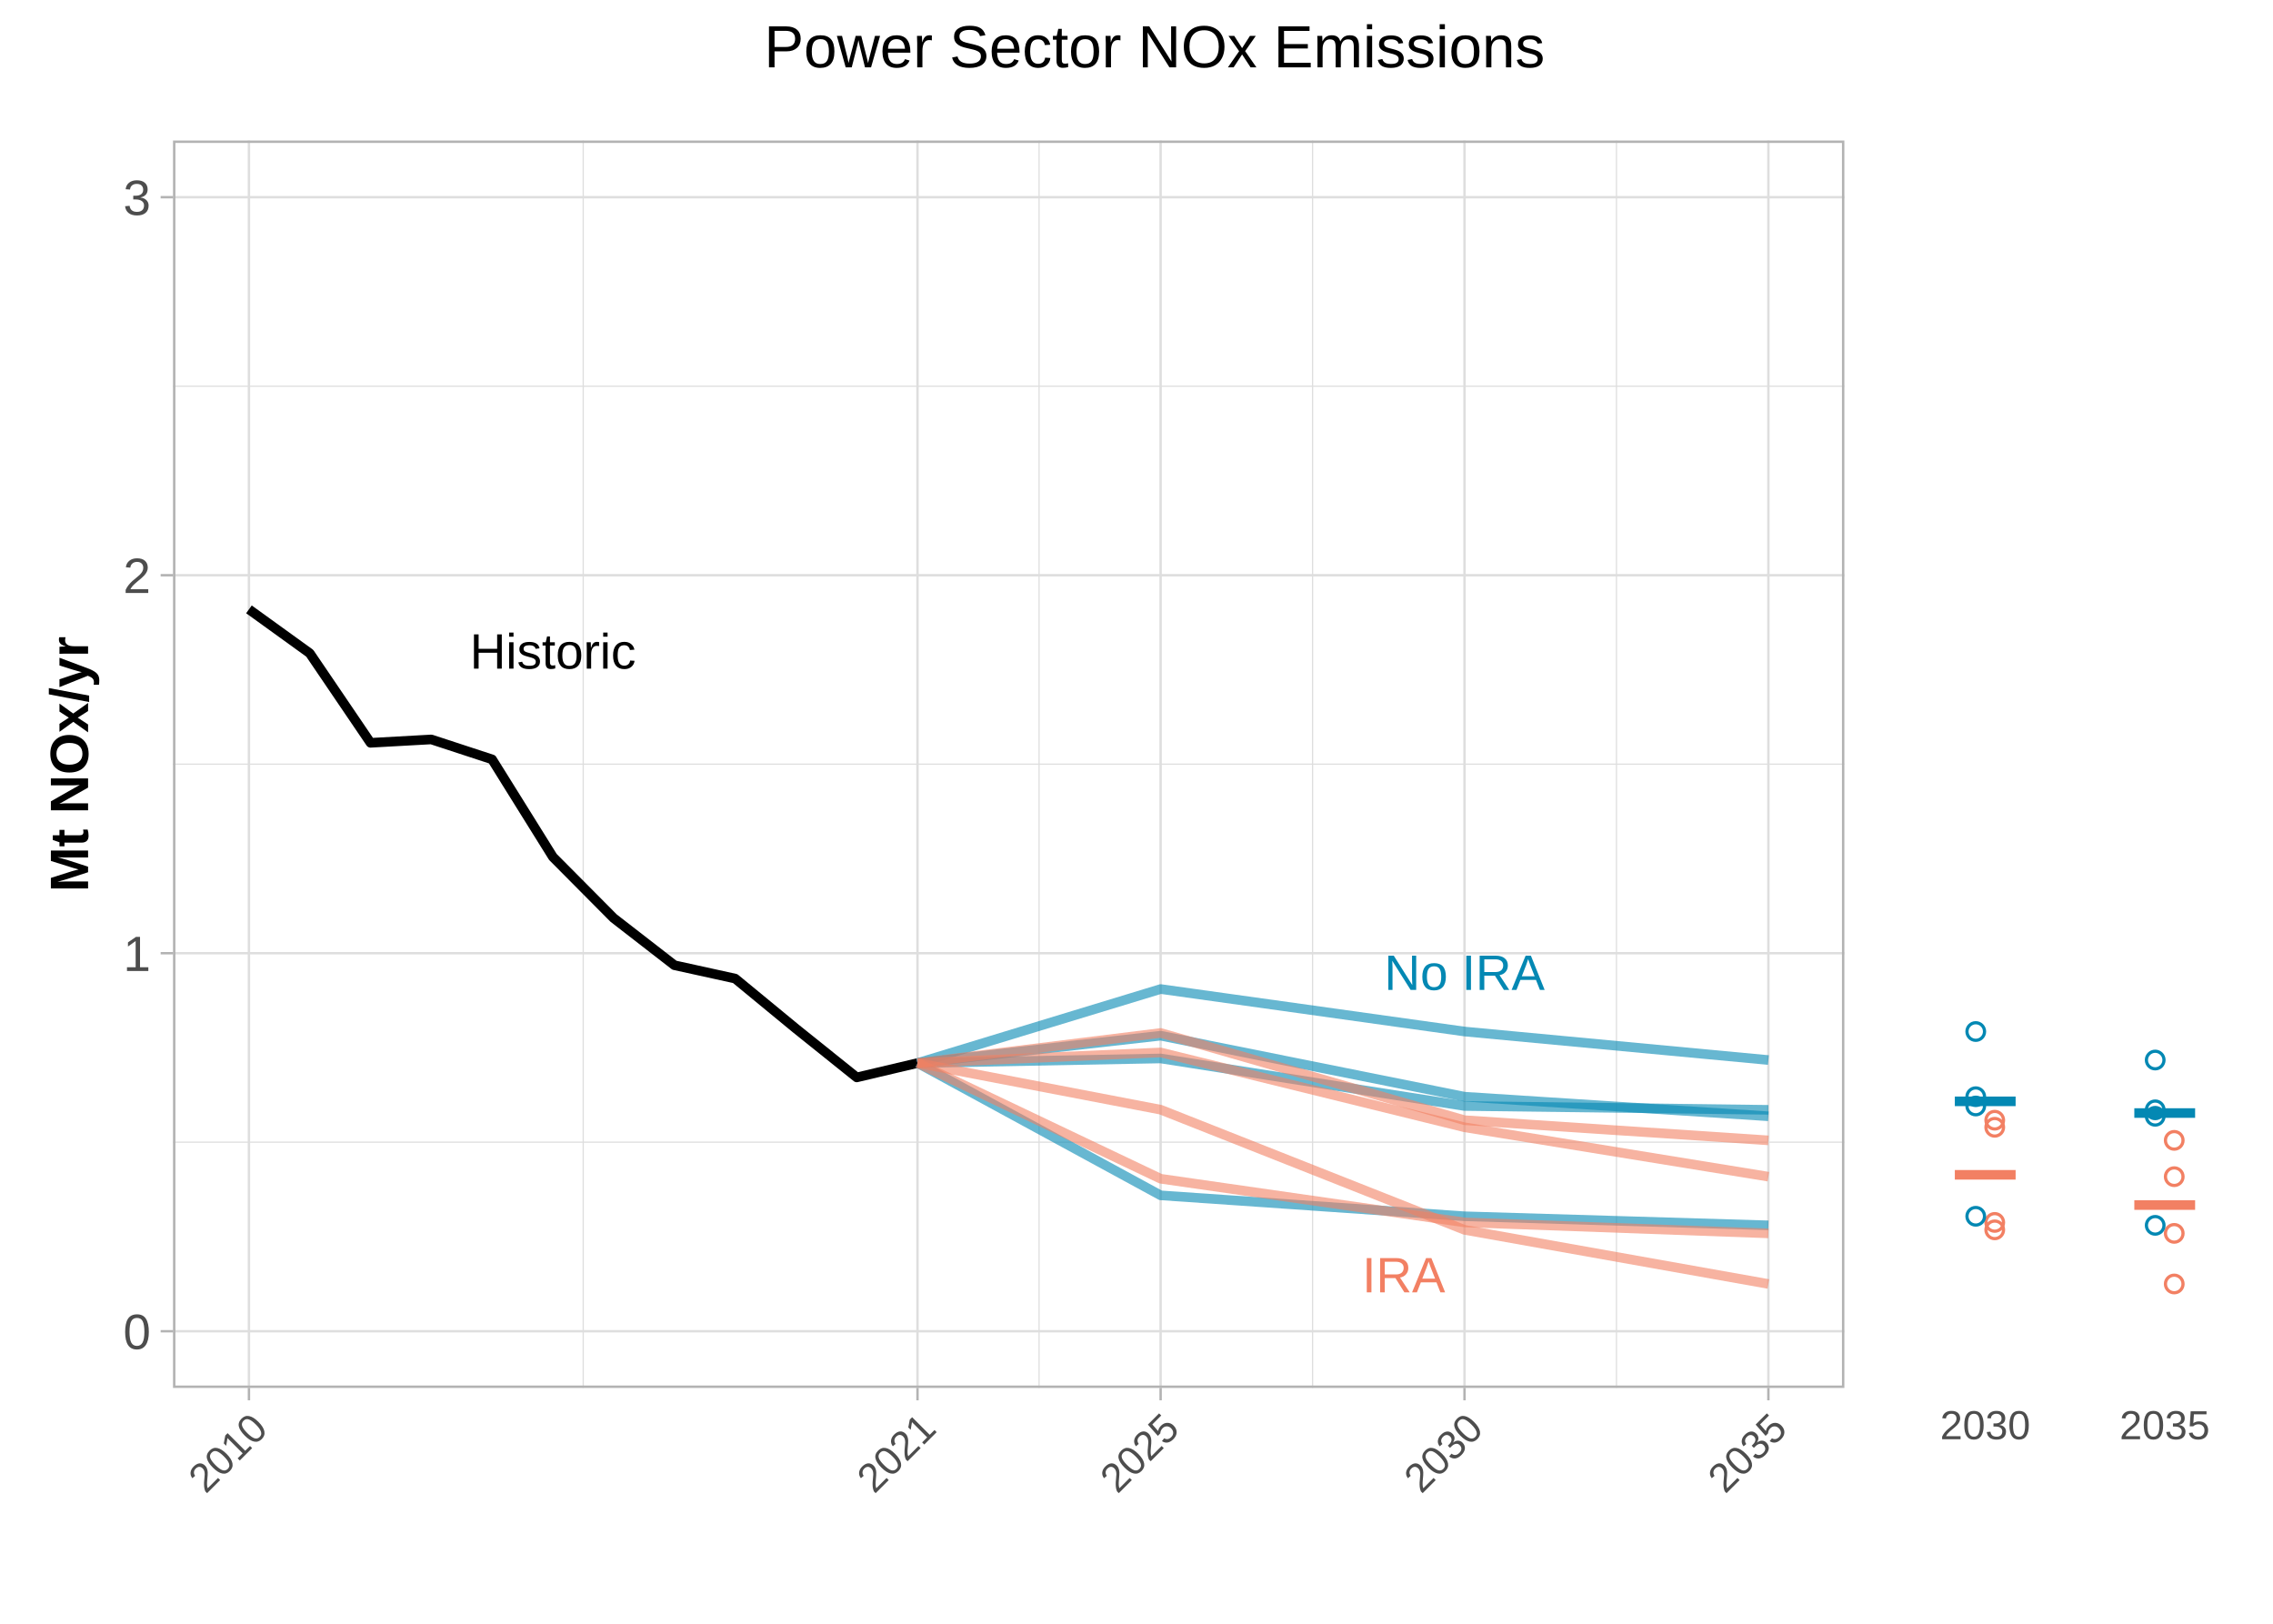
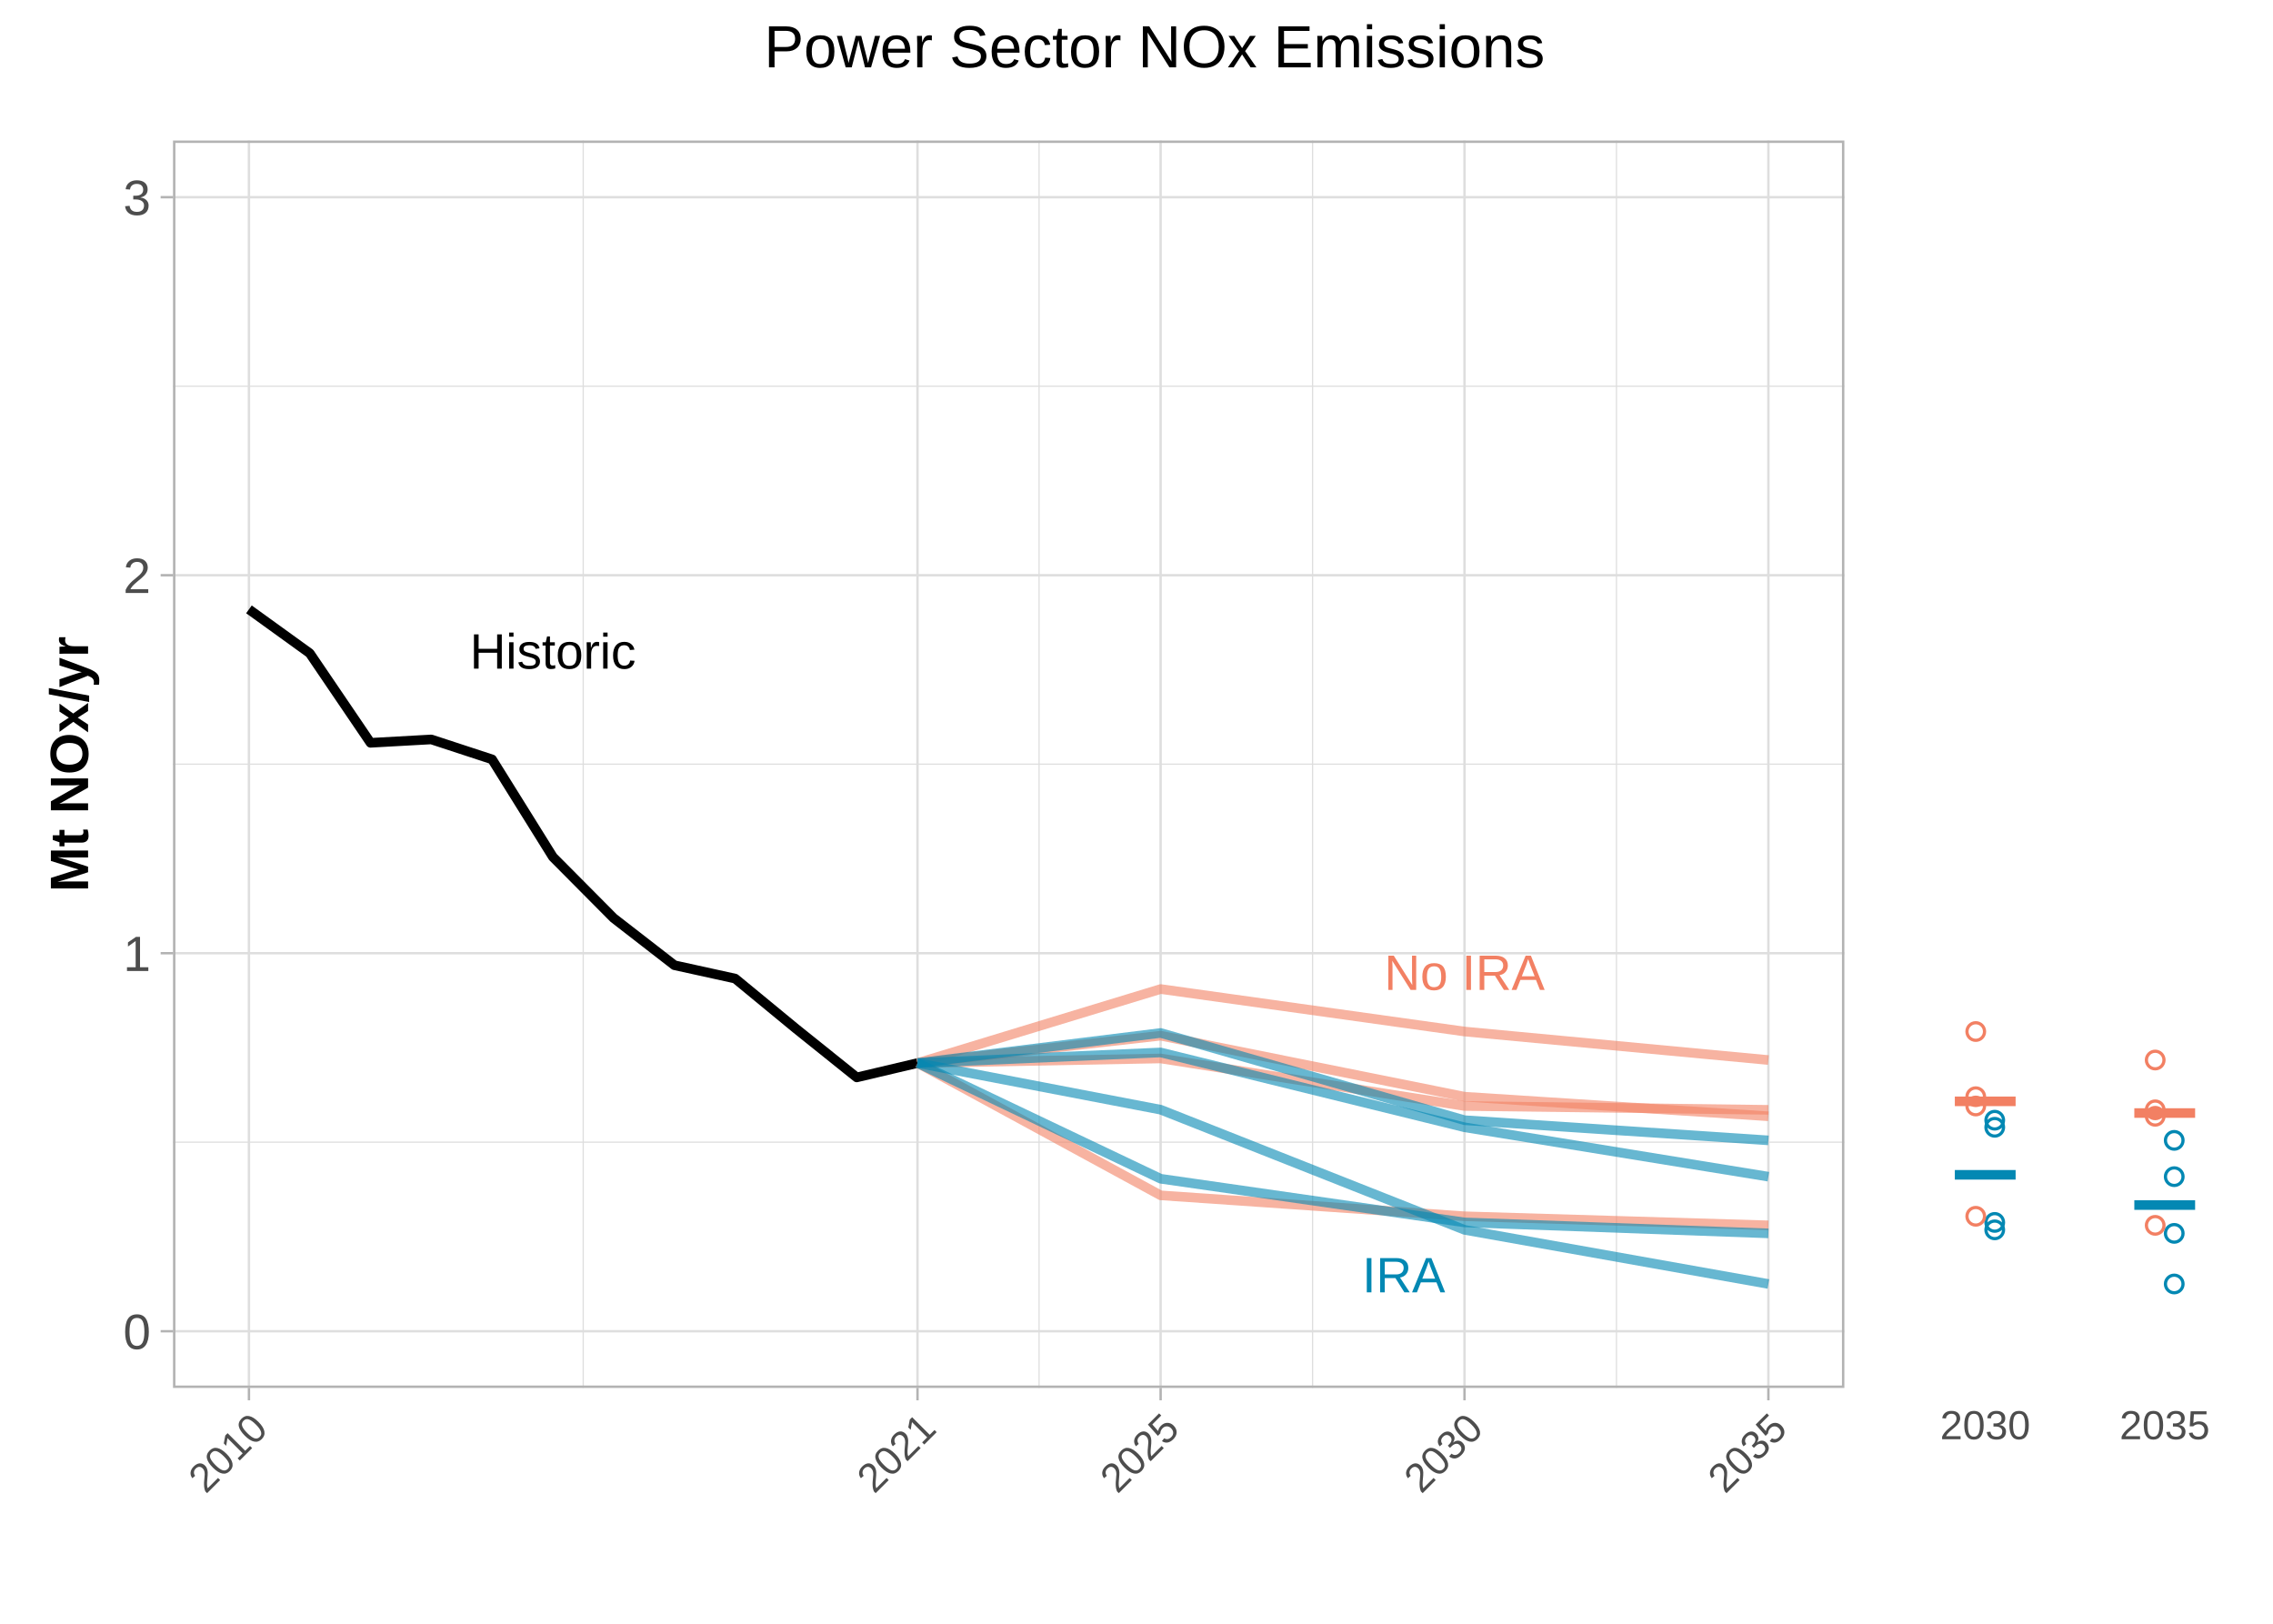
<svg xmlns="http://www.w3.org/2000/svg" class="svglite" width="504.00pt" height="360.00pt" viewBox="0 0 504.00 360.00">
  <defs>
    <style type="text/css">
    .svglite line, .svglite polyline, .svglite polygon, .svglite path, .svglite rect, .svglite circle {
      fill: none;
      stroke: #000000;
      stroke-linecap: round;
      stroke-linejoin: round;
      stroke-miterlimit: 10.00;
    }
    .svglite text {
      white-space: pre;
    }
  </style>
  </defs>
  <rect width="100%" height="100%" style="stroke: none; fill: #FFFFFF;" />
  <defs>
    <clipPath id="cpMC4wMHw1MDQuMDB8MC4wMHwzNjAuMDA=">
      <rect x="0.00" y="0.00" width="504.00" height="360.00" />
    </clipPath>
  </defs>
  <g clip-path="url(#cpMC4wMHw1MDQuMDB8MC4wMHwzNjAuMDA=)">
    <rect x="0" y="0.00" width="504.00" height="360.00" style="stroke-width: 1.07; stroke: #FFFFFF; fill: #FFFFFF;" />
  </g>
  <defs>
    <clipPath id="cpNS40OHw0MTguOTJ8MjMuMTh8MzU0LjUy">
      <rect x="5.48" y="23.18" width="413.44" height="331.34" />
    </clipPath>
  </defs>
  <g clip-path="url(#cpNS40OHw0MTguOTJ8MjMuMTh8MzU0LjUy)">
    <rect x="5.48" y="23.18" width="413.44" height="331.34" style="stroke-width: 1.07; stroke: #FFFFFF; fill: #FFFFFF;" />
  </g>
  <g clip-path="url(#cpMC4wMHw1MDQuMDB8MC4wMHwzNjAuMDA=)">
</g>
  <defs>
    <clipPath id="cpMzguMzZ8NDA4Ljk2fDMxLjE1fDMwNy43Mg==">
      <rect x="38.36" y="31.15" width="370.60" height="276.57" />
    </clipPath>
  </defs>
  <g clip-path="url(#cpMzguMzZ8NDA4Ljk2fDMxLjE1fDMwNy43Mg==)">
    <rect x="38.36" y="31.15" width="370.60" height="276.57" style="stroke-width: 1.07; stroke: none; fill: #FFFFFF;" />
    <polyline points="38.36,253.24 408.96,253.24 " style="stroke-width: 0.27; stroke: #DEDEDE; stroke-linecap: butt;" />
    <polyline points="38.36,169.43 408.96,169.43 " style="stroke-width: 0.27; stroke: #DEDEDE; stroke-linecap: butt;" />
    <polyline points="38.36,85.62 408.96,85.62 " style="stroke-width: 0.27; stroke: #DEDEDE; stroke-linecap: butt;" />
    <polyline points="129.32,307.72 129.32,31.15 " style="stroke-width: 0.27; stroke: #DEDEDE; stroke-linecap: butt;" />
    <polyline points="230.40,307.72 230.40,31.15 " style="stroke-width: 0.27; stroke: #DEDEDE; stroke-linecap: butt;" />
    <polyline points="291.04,307.72 291.04,31.15 " style="stroke-width: 0.27; stroke: #DEDEDE; stroke-linecap: butt;" />
    <polyline points="358.42,307.72 358.42,31.15 " style="stroke-width: 0.27; stroke: #DEDEDE; stroke-linecap: butt;" />
    <polyline points="38.36,295.15 408.96,295.15 " style="stroke-width: 0.53; stroke: #DEDEDE; stroke-linecap: butt;" />
    <polyline points="38.36,211.34 408.96,211.34 " style="stroke-width: 0.53; stroke: #DEDEDE; stroke-linecap: butt;" />
    <polyline points="38.36,127.53 408.96,127.53 " style="stroke-width: 0.53; stroke: #DEDEDE; stroke-linecap: butt;" />
    <polyline points="38.36,43.72 408.96,43.72 " style="stroke-width: 0.53; stroke: #DEDEDE; stroke-linecap: butt;" />
    <polyline points="55.20,307.72 55.20,31.15 " style="stroke-width: 0.53; stroke: #DEDEDE; stroke-linecap: butt;" />
    <polyline points="203.44,307.72 203.44,31.15 " style="stroke-width: 0.53; stroke: #DEDEDE; stroke-linecap: butt;" />
    <polyline points="257.35,307.72 257.35,31.15 " style="stroke-width: 0.53; stroke: #DEDEDE; stroke-linecap: butt;" />
    <polyline points="324.73,307.72 324.73,31.15 " style="stroke-width: 0.53; stroke: #DEDEDE; stroke-linecap: butt;" />
    <polyline points="392.11,307.72 392.11,31.15 " style="stroke-width: 0.53; stroke: #DEDEDE; stroke-linecap: butt;" />
    <polyline points="55.20,135.10 68.68,144.83 82.16,164.69 95.63,163.94 109.11,168.36 122.59,189.99 136.06,203.55 149.54,214.00 163.01,216.96 176.49,228.06 189.97,238.87 203.44,235.69 " style="stroke-width: 2.13; stroke-linecap: butt;" />
-     <polyline points="203.44,235.69 257.35,234.67 324.73,245.21 392.11,246.06 " style="stroke-width: 2.13; stroke: #0388B3; stroke-opacity: 0.60; stroke-linecap: butt;" />
-     <polyline points="203.44,235.69 257.35,219.28 324.73,228.70 392.11,235.02 " style="stroke-width: 2.13; stroke: #0388B3; stroke-opacity: 0.60; stroke-linecap: butt;" />
-     <polyline points="203.44,235.69 257.35,265.02 324.73,269.66 392.11,271.67 " style="stroke-width: 2.13; stroke: #0388B3; stroke-opacity: 0.60; stroke-linecap: butt;" />
-     <polyline points="203.44,235.69 257.35,229.62 324.73,243.15 392.11,247.49 " style="stroke-width: 2.13; stroke: #0388B3; stroke-opacity: 0.60; stroke-linecap: butt;" />
-     <polyline points="203.44,235.69 257.35,246.03 324.73,272.67 392.11,284.67 " style="stroke-width: 2.13; stroke: #F28063; stroke-opacity: 0.60; stroke-linecap: butt;" />
-     <polyline points="203.44,235.69 257.35,229.02 324.73,248.36 392.11,252.83 " style="stroke-width: 2.13; stroke: #F28063; stroke-opacity: 0.60; stroke-linecap: butt;" />
-     <polyline points="203.44,235.69 257.35,261.34 324.73,271.02 392.11,273.45 " style="stroke-width: 2.13; stroke: #F28063; stroke-opacity: 0.60; stroke-linecap: butt;" />
-     <polyline points="203.44,235.69 257.35,233.34 324.73,249.93 392.11,260.88 " style="stroke-width: 2.13; stroke: #F28063; stroke-opacity: 0.60; stroke-linecap: butt;" />
+     <polyline points="203.44,235.69 257.35,234.67 324.73,245.21 392.11,246.06 " style="stroke-width: 2.13; stroke: #F28063; stroke-opacity: 0.60; stroke-linecap: butt;" />
+     <polyline points="203.44,235.69 257.35,219.28 324.73,228.70 392.11,235.02 " style="stroke-width: 2.13; stroke: #F28063; stroke-opacity: 0.60; stroke-linecap: butt;" />
+     <polyline points="203.44,235.69 257.35,265.02 324.73,269.66 392.11,271.67 " style="stroke-width: 2.13; stroke: #F28063; stroke-opacity: 0.60; stroke-linecap: butt;" />
+     <polyline points="203.44,235.69 257.35,229.62 324.73,243.15 392.11,247.49 " style="stroke-width: 2.13; stroke: #F28063; stroke-opacity: 0.60; stroke-linecap: butt;" />
+     <polyline points="203.44,235.69 257.35,246.03 324.73,272.67 392.11,284.67 " style="stroke-width: 2.13; stroke: #0388B3; stroke-opacity: 0.60; stroke-linecap: butt;" />
+     <polyline points="203.44,235.69 257.35,229.02 324.73,248.36 392.11,252.83 " style="stroke-width: 2.13; stroke: #0388B3; stroke-opacity: 0.60; stroke-linecap: butt;" />
+     <polyline points="203.44,235.69 257.35,261.34 324.73,271.02 392.11,273.45 " style="stroke-width: 2.13; stroke: #0388B3; stroke-opacity: 0.60; stroke-linecap: butt;" />
+     <polyline points="203.44,235.69 257.35,233.34 324.73,249.93 392.11,260.88 " style="stroke-width: 2.13; stroke: #0388B3; stroke-opacity: 0.60; stroke-linecap: butt;" />
    <text x="122.59" y="148.24" text-anchor="middle" style="font-size: 11.04px; font-family: &quot;Arial&quot;;" textLength="36.76px" lengthAdjust="spacingAndGlyphs">Historic</text>
-     <text x="324.73" y="219.48" text-anchor="middle" style="font-size: 11.04px;fill: #0388B3; font-family: &quot;Arial&quot;;" textLength="35.55px" lengthAdjust="spacingAndGlyphs">No IRA</text>
-     <text x="311.25" y="286.52" text-anchor="middle" style="font-size: 11.04px;fill: #F28063; font-family: &quot;Arial&quot;;" textLength="18.39px" lengthAdjust="spacingAndGlyphs">IRA</text>
+     <text x="324.73" y="219.48" text-anchor="middle" style="font-size: 11.04px;fill: #F28063; font-family: &quot;Arial&quot;;" textLength="35.55px" lengthAdjust="spacingAndGlyphs">No IRA</text>
+     <text x="311.25" y="286.52" text-anchor="middle" style="font-size: 11.04px;fill: #0388B3; font-family: &quot;Arial&quot;;" textLength="18.39px" lengthAdjust="spacingAndGlyphs">IRA</text>
    <rect x="38.36" y="31.15" width="370.60" height="276.57" style="stroke-width: 1.07; stroke: #B3B3B3;" />
  </g>
  <g clip-path="url(#cpMC4wMHw1MDQuMDB8MC4wMHwzNjAuMDA=)">
    <text x="33.43" y="299.09" text-anchor="end" style="font-size: 11.00px;fill: #4D4D4D; font-family: &quot;Arial&quot;;" textLength="6.12px" lengthAdjust="spacingAndGlyphs">0</text>
    <text x="33.43" y="215.28" text-anchor="end" style="font-size: 11.00px;fill: #4D4D4D; font-family: &quot;Arial&quot;;" textLength="6.12px" lengthAdjust="spacingAndGlyphs">1</text>
    <text x="33.43" y="131.47" text-anchor="end" style="font-size: 11.00px;fill: #4D4D4D; font-family: &quot;Arial&quot;;" textLength="6.12px" lengthAdjust="spacingAndGlyphs">2</text>
    <text x="33.43" y="47.66" text-anchor="end" style="font-size: 11.00px;fill: #4D4D4D; font-family: &quot;Arial&quot;;" textLength="6.12px" lengthAdjust="spacingAndGlyphs">3</text>
    <polyline points="35.62,295.15 38.36,295.15 " style="stroke-width: 0.53; stroke: #B3B3B3; stroke-linecap: butt;" />
    <polyline points="35.62,211.34 38.36,211.34 " style="stroke-width: 0.53; stroke: #B3B3B3; stroke-linecap: butt;" />
    <polyline points="35.62,127.53 38.36,127.53 " style="stroke-width: 0.53; stroke: #B3B3B3; stroke-linecap: butt;" />
    <polyline points="35.62,43.72 38.36,43.72 " style="stroke-width: 0.53; stroke: #B3B3B3; stroke-linecap: butt;" />
    <polyline points="55.20,310.46 55.20,307.72 " style="stroke-width: 0.53; stroke: #B3B3B3; stroke-linecap: butt;" />
    <polyline points="203.44,310.46 203.44,307.72 " style="stroke-width: 0.53; stroke: #B3B3B3; stroke-linecap: butt;" />
    <polyline points="257.35,310.46 257.35,307.72 " style="stroke-width: 0.53; stroke: #B3B3B3; stroke-linecap: butt;" />
    <polyline points="324.73,310.46 324.73,307.72 " style="stroke-width: 0.53; stroke: #B3B3B3; stroke-linecap: butt;" />
    <polyline points="392.11,310.46 392.11,307.72 " style="stroke-width: 0.53; stroke: #B3B3B3; stroke-linecap: butt;" />
    <text transform="translate(59.76,317.21) rotate(-45)" text-anchor="end" style="font-size: 9.00px;fill: #4D4D4D; font-family: &quot;Arial&quot;;" textLength="20.02px" lengthAdjust="spacingAndGlyphs">2010</text>
    <text transform="translate(208.00,317.21) rotate(-45)" text-anchor="end" style="font-size: 9.00px;fill: #4D4D4D; font-family: &quot;Arial&quot;;" textLength="20.02px" lengthAdjust="spacingAndGlyphs">2021</text>
    <text transform="translate(261.91,317.21) rotate(-45)" text-anchor="end" style="font-size: 9.00px;fill: #4D4D4D; font-family: &quot;Arial&quot;;" textLength="20.02px" lengthAdjust="spacingAndGlyphs">2025</text>
    <text transform="translate(329.29,317.21) rotate(-45)" text-anchor="end" style="font-size: 9.00px;fill: #4D4D4D; font-family: &quot;Arial&quot;;" textLength="20.02px" lengthAdjust="spacingAndGlyphs">2030</text>
    <text transform="translate(396.67,317.21) rotate(-45)" text-anchor="end" style="font-size: 9.00px;fill: #4D4D4D; font-family: &quot;Arial&quot;;" textLength="20.02px" lengthAdjust="spacingAndGlyphs">2035</text>
    <text transform="translate(19.53,169.43) rotate(-90)" text-anchor="middle" style="font-size: 12.00px; font-weight: bold; font-family: &quot;Arial&quot;;" textLength="56.69px" lengthAdjust="spacingAndGlyphs">Mt NOx/yr</text>
  </g>
  <defs>
    <clipPath id="cpNDE4LjkyfDQ1OC43MnwyMy4xOHwzNTQuNTI=">
      <rect x="418.92" y="23.18" width="39.80" height="331.34" />
    </clipPath>
  </defs>
  <g clip-path="url(#cpNDE4LjkyfDQ1OC43MnwyMy4xOHwzNTQuNTI=)">
    <rect x="418.92" y="23.18" width="39.80" height="331.34" style="stroke-width: 1.07; stroke: #FFFFFF; fill: #FFFFFF;" />
  </g>
  <g clip-path="url(#cpMC4wMHw1MDQuMDB8MC4wMHwzNjAuMDA=)">
</g>
  <defs>
    <clipPath id="cpNDIxLjY2fDQ1OC43MnwzMS4xNXwzMDcuNzI=">
      <rect x="421.66" y="31.15" width="37.06" height="276.57" />
    </clipPath>
  </defs>
  <g clip-path="url(#cpNDIxLjY2fDQ1OC43MnwzMS4xNXwzMDcuNzI=)">
    <rect x="421.66" y="31.15" width="37.06" height="276.57" style="stroke-width: 1.07; stroke: none; fill: #FFFFFF;" />
-     <circle cx="442.30" cy="272.67" r="1.95" style="stroke-width: 0.71; stroke: #F28063;" />
-     <circle cx="438.09" cy="245.21" r="1.95" style="stroke-width: 0.71; stroke: #0388B3;" />
-     <circle cx="442.30" cy="248.36" r="1.95" style="stroke-width: 0.71; stroke: #F28063;" />
-     <circle cx="438.09" cy="228.70" r="1.95" style="stroke-width: 0.71; stroke: #0388B3;" />
-     <circle cx="442.30" cy="271.02" r="1.95" style="stroke-width: 0.71; stroke: #F28063;" />
-     <circle cx="438.09" cy="269.66" r="1.95" style="stroke-width: 0.71; stroke: #0388B3;" />
-     <circle cx="442.30" cy="249.93" r="1.95" style="stroke-width: 0.71; stroke: #F28063;" />
-     <circle cx="438.09" cy="243.15" r="1.95" style="stroke-width: 0.71; stroke: #0388B3;" />
-     <line x1="433.45" y1="244.18" x2="446.93" y2="244.18" style="stroke-width: 2.13; stroke: #0388B3; stroke-linecap: butt;" />
-     <line x1="433.45" y1="260.47" x2="446.93" y2="260.47" style="stroke-width: 2.13; stroke: #F28063; stroke-linecap: butt;" />
+     <circle cx="442.30" cy="272.67" r="1.95" style="stroke-width: 0.71; stroke: #0388B3;" />
+     <circle cx="438.09" cy="245.21" r="1.95" style="stroke-width: 0.71; stroke: #F28063;" />
+     <circle cx="442.30" cy="248.36" r="1.95" style="stroke-width: 0.71; stroke: #0388B3;" />
+     <circle cx="438.09" cy="228.70" r="1.95" style="stroke-width: 0.71; stroke: #F28063;" />
+     <circle cx="442.30" cy="271.02" r="1.95" style="stroke-width: 0.71; stroke: #0388B3;" />
+     <circle cx="438.09" cy="269.66" r="1.95" style="stroke-width: 0.71; stroke: #F28063;" />
+     <circle cx="442.30" cy="249.93" r="1.95" style="stroke-width: 0.71; stroke: #0388B3;" />
+     <circle cx="438.09" cy="243.15" r="1.95" style="stroke-width: 0.71; stroke: #F28063;" />
+     <line x1="433.45" y1="244.18" x2="446.93" y2="244.18" style="stroke-width: 2.13; stroke: #F28063; stroke-linecap: butt;" />
+     <line x1="433.45" y1="260.47" x2="446.93" y2="260.47" style="stroke-width: 2.13; stroke: #0388B3; stroke-linecap: butt;" />
  </g>
  <g clip-path="url(#cpMC4wMHw1MDQuMDB8MC4wMHwzNjAuMDA=)">
    <text x="440.19" y="319.09" text-anchor="middle" style="font-size: 9.00px;fill: #4D4D4D; font-family: &quot;Arial&quot;;" textLength="20.02px" lengthAdjust="spacingAndGlyphs">2030</text>
  </g>
  <defs>
    <clipPath id="cpNDU4LjcyfDQ5OC41MnwyMy4xOHwzNTQuNTI=">
      <rect x="458.72" y="23.18" width="39.80" height="331.34" />
    </clipPath>
  </defs>
  <g clip-path="url(#cpNDU4LjcyfDQ5OC41MnwyMy4xOHwzNTQuNTI=)">
    <rect x="458.72" y="23.18" width="39.80" height="331.34" style="stroke-width: 1.07; stroke: #FFFFFF; fill: #FFFFFF;" />
  </g>
  <g clip-path="url(#cpMC4wMHw1MDQuMDB8MC4wMHwzNjAuMDA=)">
</g>
  <defs>
    <clipPath id="cpNDYxLjQ2fDQ5OC41MnwzMS4xNXwzMDcuNzI=">
      <rect x="461.46" y="31.15" width="37.06" height="276.57" />
    </clipPath>
  </defs>
  <g clip-path="url(#cpNDYxLjQ2fDQ5OC41MnwzMS4xNXwzMDcuNzI=)">
    <rect x="461.46" y="31.15" width="37.06" height="276.57" style="stroke-width: 1.07; stroke: none; fill: #FFFFFF;" />
-     <circle cx="482.10" cy="284.67" r="1.95" style="stroke-width: 0.71; stroke: #F28063;" />
-     <circle cx="477.88" cy="246.06" r="1.95" style="stroke-width: 0.71; stroke: #0388B3;" />
-     <circle cx="482.10" cy="252.83" r="1.95" style="stroke-width: 0.71; stroke: #F28063;" />
-     <circle cx="477.88" cy="235.02" r="1.95" style="stroke-width: 0.71; stroke: #0388B3;" />
-     <circle cx="482.10" cy="273.45" r="1.95" style="stroke-width: 0.71; stroke: #F28063;" />
-     <circle cx="477.88" cy="271.67" r="1.95" style="stroke-width: 0.71; stroke: #0388B3;" />
-     <circle cx="482.10" cy="260.88" r="1.95" style="stroke-width: 0.71; stroke: #F28063;" />
-     <circle cx="477.88" cy="247.49" r="1.95" style="stroke-width: 0.71; stroke: #0388B3;" />
-     <line x1="473.25" y1="246.77" x2="486.73" y2="246.77" style="stroke-width: 2.13; stroke: #0388B3; stroke-linecap: butt;" />
-     <line x1="473.25" y1="267.17" x2="486.73" y2="267.17" style="stroke-width: 2.13; stroke: #F28063; stroke-linecap: butt;" />
+     <circle cx="482.10" cy="284.67" r="1.95" style="stroke-width: 0.71; stroke: #0388B3;" />
+     <circle cx="477.88" cy="246.06" r="1.95" style="stroke-width: 0.71; stroke: #F28063;" />
+     <circle cx="482.10" cy="252.83" r="1.95" style="stroke-width: 0.71; stroke: #0388B3;" />
+     <circle cx="477.88" cy="235.02" r="1.95" style="stroke-width: 0.71; stroke: #F28063;" />
+     <circle cx="482.10" cy="273.45" r="1.95" style="stroke-width: 0.71; stroke: #0388B3;" />
+     <circle cx="477.88" cy="271.67" r="1.95" style="stroke-width: 0.71; stroke: #F28063;" />
+     <circle cx="482.10" cy="260.88" r="1.95" style="stroke-width: 0.71; stroke: #0388B3;" />
+     <circle cx="477.88" cy="247.49" r="1.95" style="stroke-width: 0.71; stroke: #F28063;" />
+     <line x1="473.25" y1="246.77" x2="486.73" y2="246.77" style="stroke-width: 2.13; stroke: #F28063; stroke-linecap: butt;" />
+     <line x1="473.25" y1="267.17" x2="486.73" y2="267.17" style="stroke-width: 2.13; stroke: #0388B3; stroke-linecap: butt;" />
  </g>
  <g clip-path="url(#cpMC4wMHw1MDQuMDB8MC4wMHwzNjAuMDA=)">
    <text x="479.99" y="319.09" text-anchor="middle" style="font-size: 9.00px;fill: #4D4D4D; font-family: &quot;Arial&quot;;" textLength="20.02px" lengthAdjust="spacingAndGlyphs">2035</text>
    <text x="255.99" y="14.93" text-anchor="middle" style="font-size: 13.20px; font-family: &quot;Arial&quot;;" textLength="172.99px" lengthAdjust="spacingAndGlyphs">Power Sector NOx Emissions</text>
  </g>
</svg>
